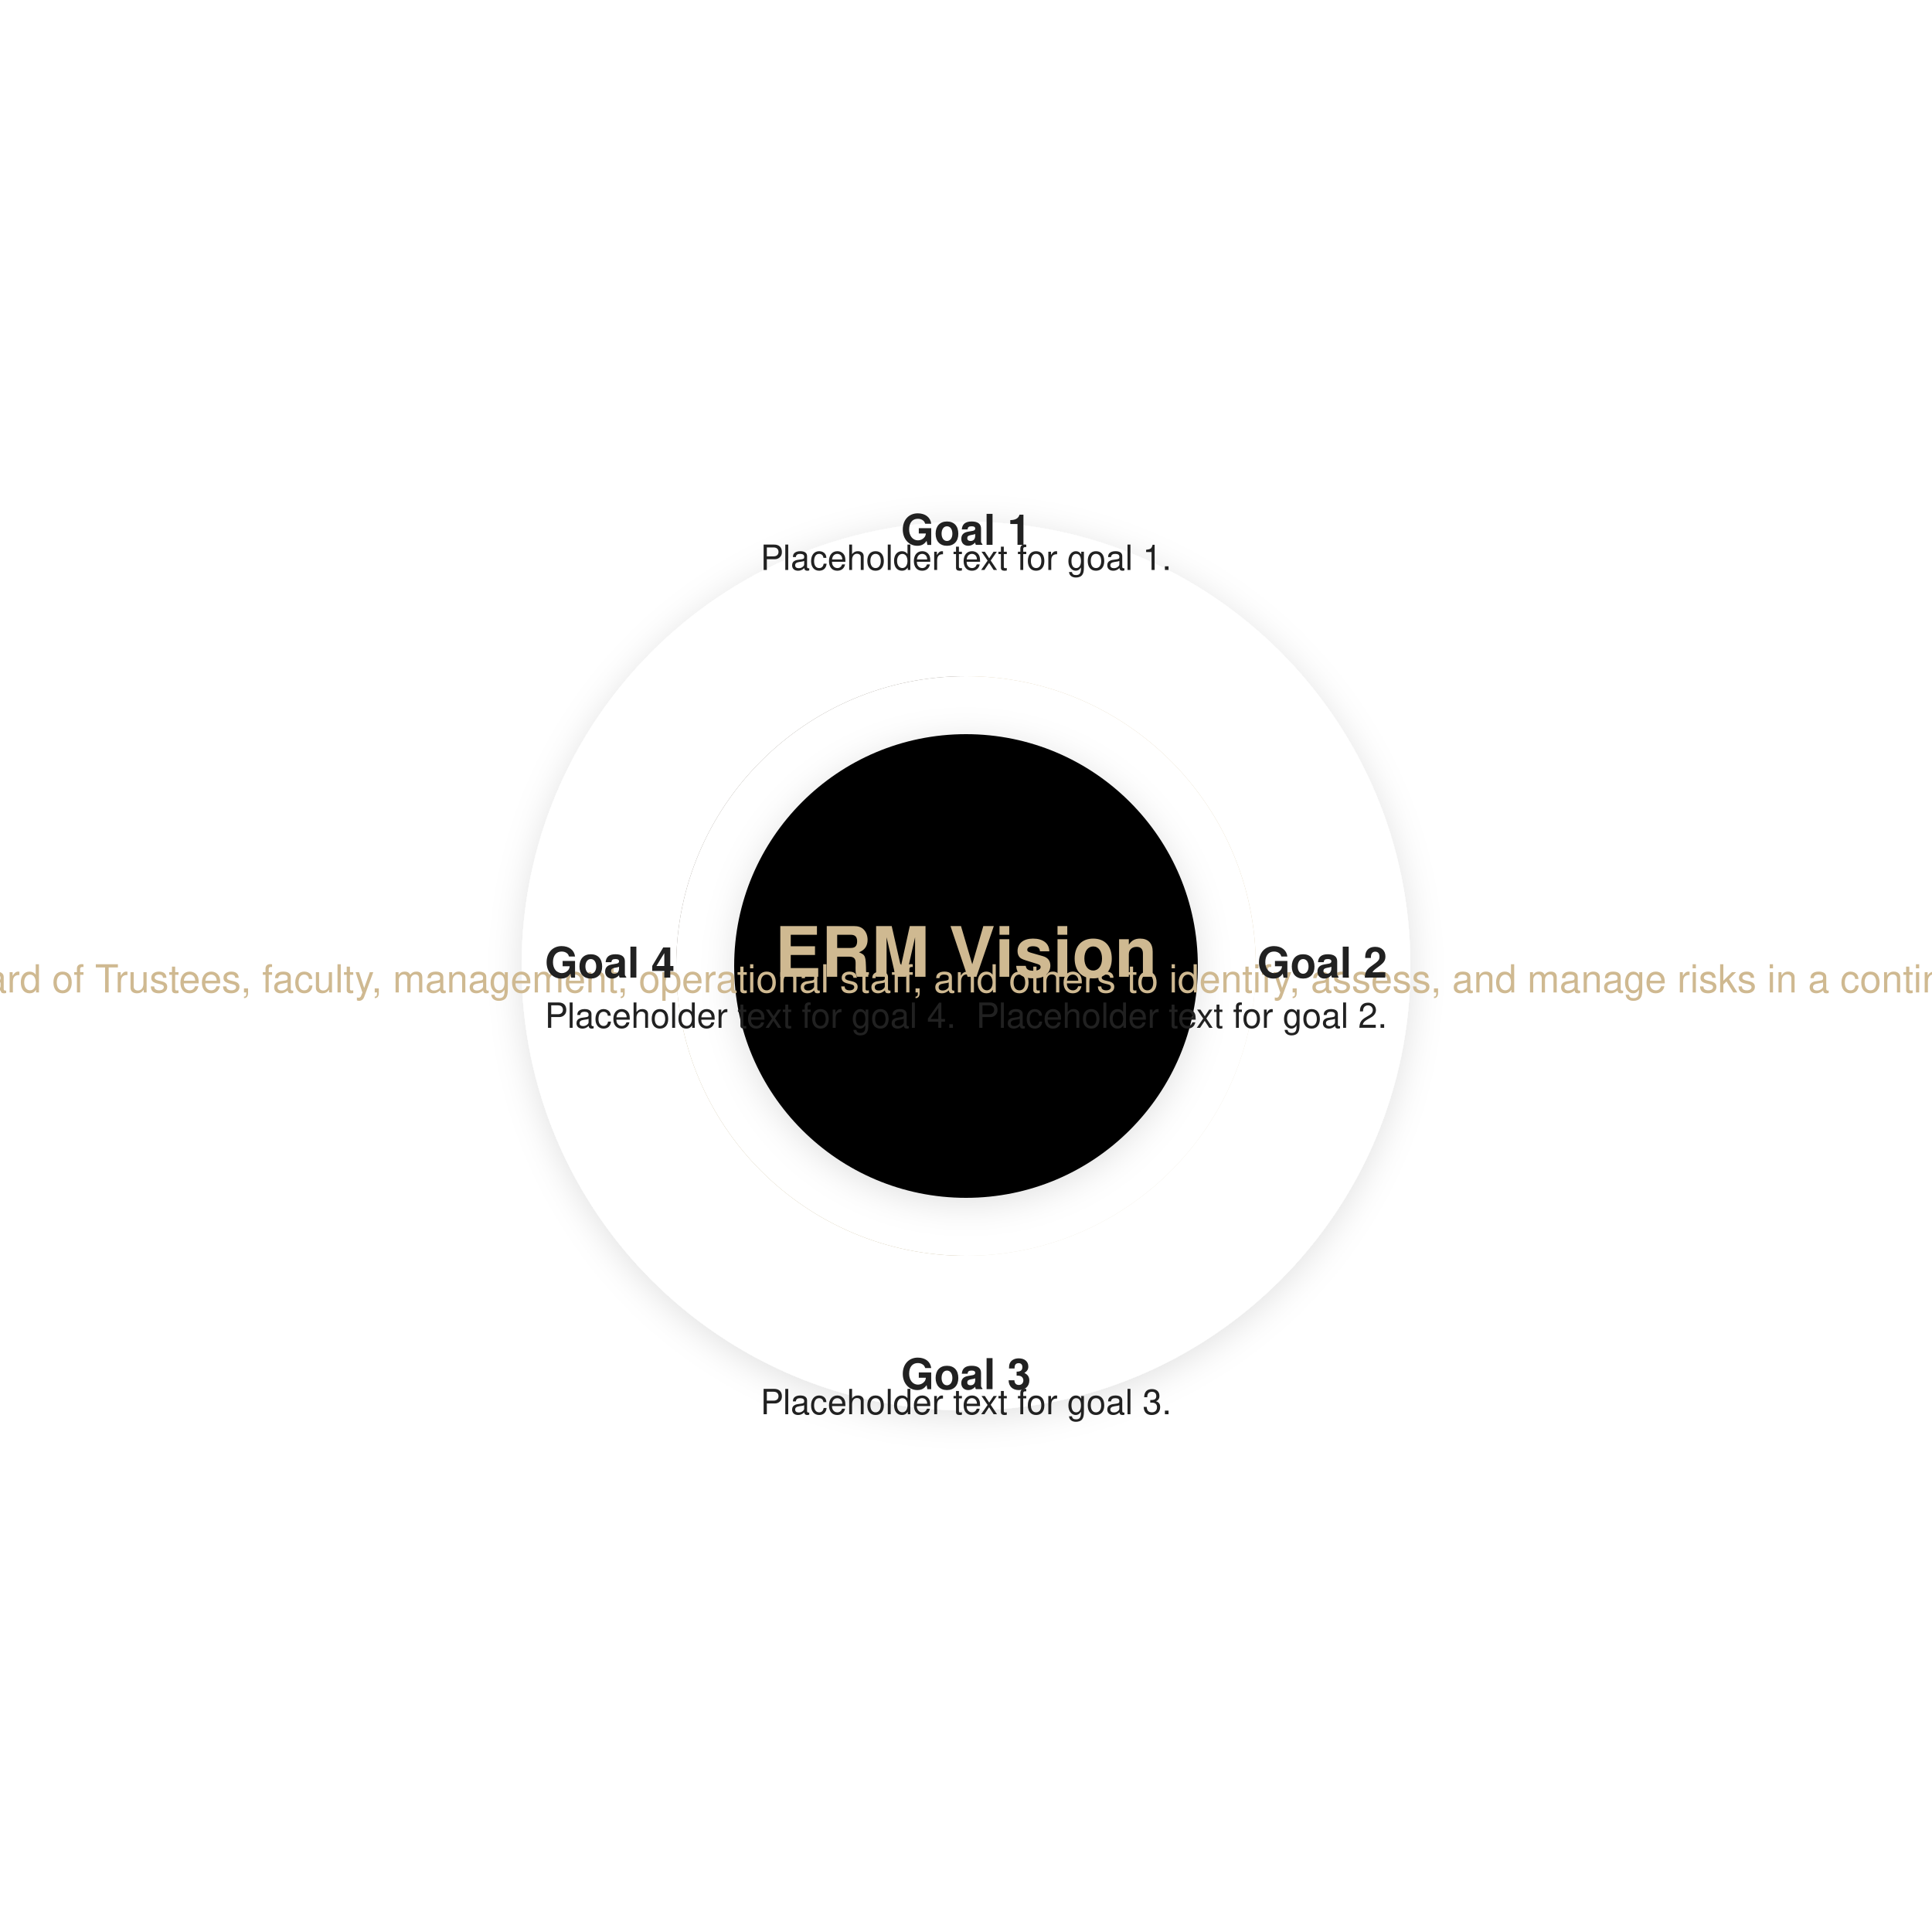
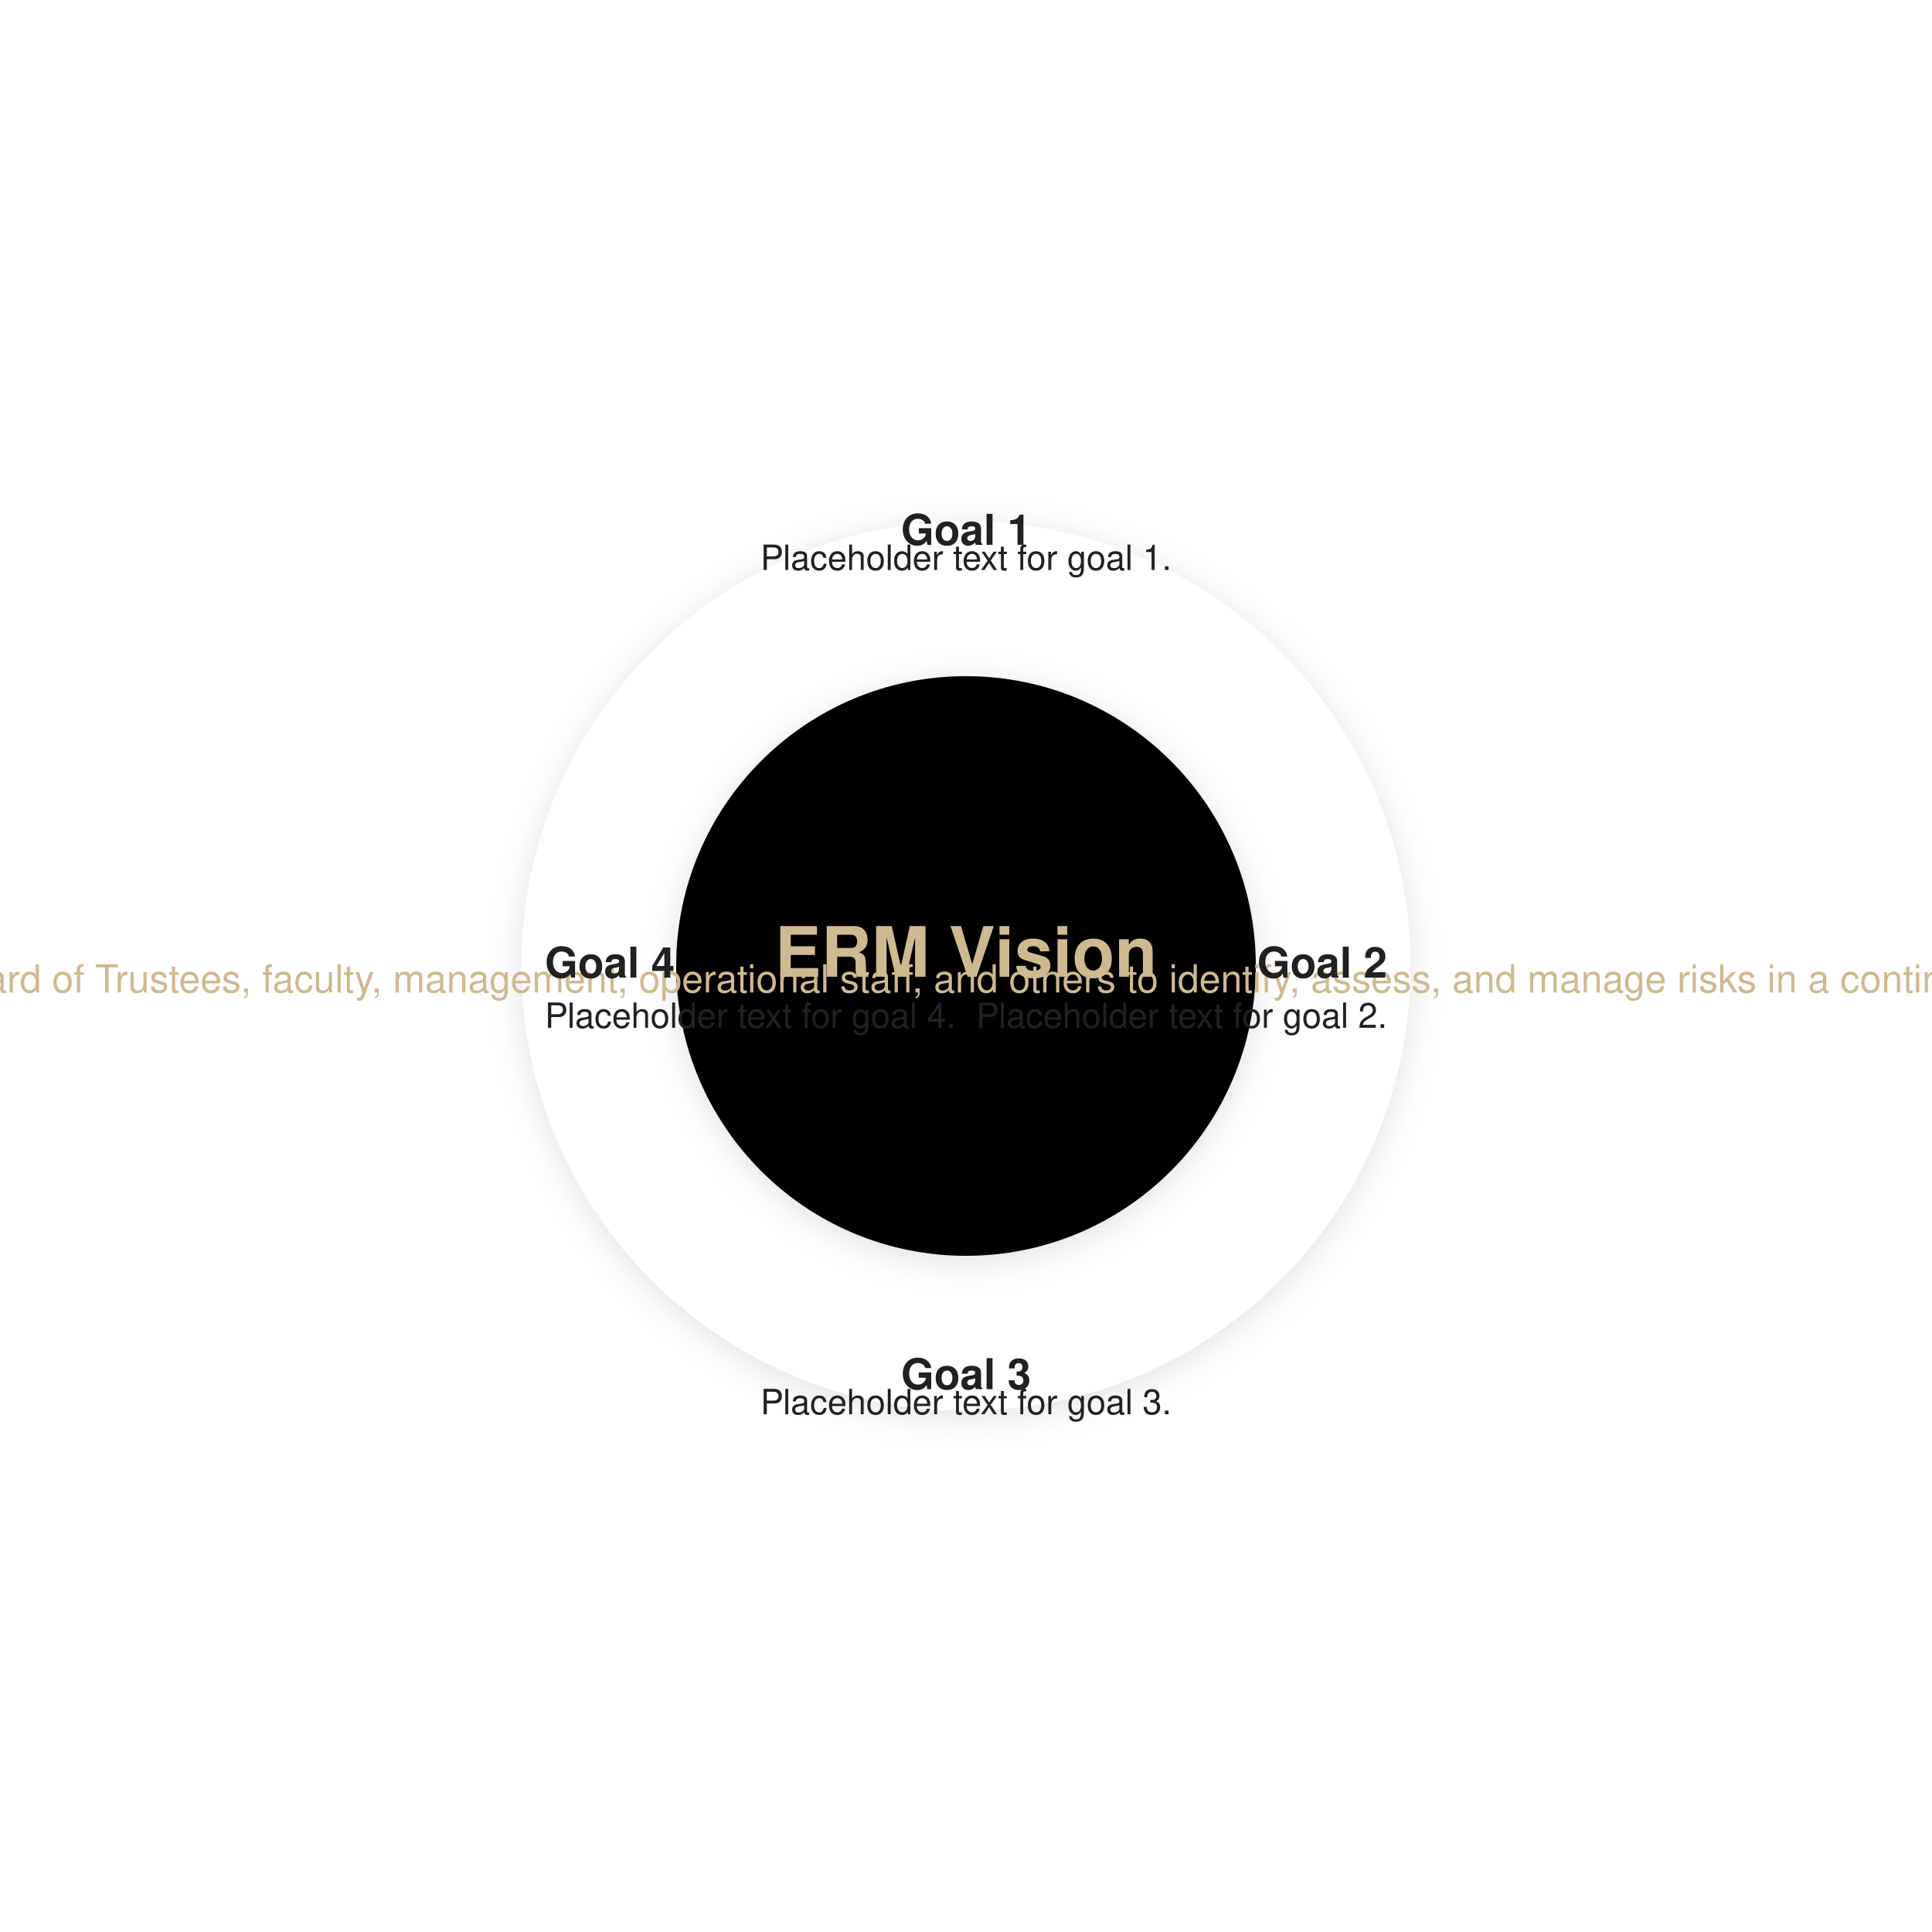
<svg xmlns="http://www.w3.org/2000/svg" viewBox="0 0 1000 1000" role="img" aria-labelledby="title desc">
  <defs>
    <style>
      .text { font-family: 'Acumin Pro', Helvetica, Arial, sans-serif; fill: #212121; }
      .visionTitle { font-weight: 800; font-size: 36px; }
      .visionBody { font-size: 20px; }
      .goalTitle { font-weight: 700; text-transform: uppercase; font-size: 22px; }
      .goalBody { font-size: 18px; }
      .softShadow { filter: drop-shadow(0 6px 18px rgba(0,0,0,0.12)); }
    </style>
    <clipPath id="innerHole">
      <circle cx="500" cy="500" r="300" />
    </clipPath>
  </defs>
  <rect width="100%" height="100%" fill="#ffffff" />
  <g id="scaled-graphic" transform="translate(500,500) scale(0.5) translate(-500,-500)">
    <g class="softShadow">
      <circle cx="500" cy="500" r="460" fill="#ffffff" />
      <g clip-path="url(#innerHole)">
        <path d="M500,500 L500,40 A460,460 0 0 1 860,500 Z" fill="#D7C49E" />
        <path d="M500,500 L860,500 A460,460 0 0 1 500,960 Z" fill="#E9E2D0" />
        <path d="M500,500 L500,960 A460,460 0 0 1 140,500 Z" fill="#B7A57A" />
        <path d="M500,500 L140,500 A460,460 0 0 1 500,40 Z" fill="#7D7368" />
      </g>
      <circle cx="500" cy="500" r="300" fill="#ffffff" />
    </g>
    <g class="softShadow">
-       <circle cx="500" cy="500" r="240" fill="#000000" />
+       <circle cx="500" cy="500" r="300" fill="#000000" />
    </g>
  </g>
  <g class="text" text-anchor="middle">
    <text x="500" y="493" dominant-baseline="middle" class="visionTitle" fill="#CFB991">ERM Vision</text>
    <text x="500" y="507" dominant-baseline="middle" class="visionBody" fill="#CFB991">Enable all decision makers, including the Board of Trustees, faculty, management, operational staff, and others to identify, assess, and manage risks in a continuously changing and uncertain environment.</text>
  </g>
  <g class="text">
    <text x="500" y="282" text-anchor="middle" class="goalTitle">Goal 1</text>
    <text x="500" y="295" text-anchor="middle" class="goalBody">Placeholder text for goal 1.</text>
    <text x="718" y="506" text-anchor="end" class="goalTitle">Goal 2</text>
    <text x="718" y="532" text-anchor="end" class="goalBody">Placeholder text for goal 2.</text>
    <text x="500" y="719" text-anchor="middle" class="goalTitle">Goal 3</text>
    <text x="500" y="732" text-anchor="middle" class="goalBody">Placeholder text for goal 3.</text>
    <text x="282" y="506" text-anchor="start" class="goalTitle">Goal 4</text>
    <text x="282" y="532" text-anchor="start" class="goalBody">Placeholder text for goal 4.</text>
  </g>
</svg>
